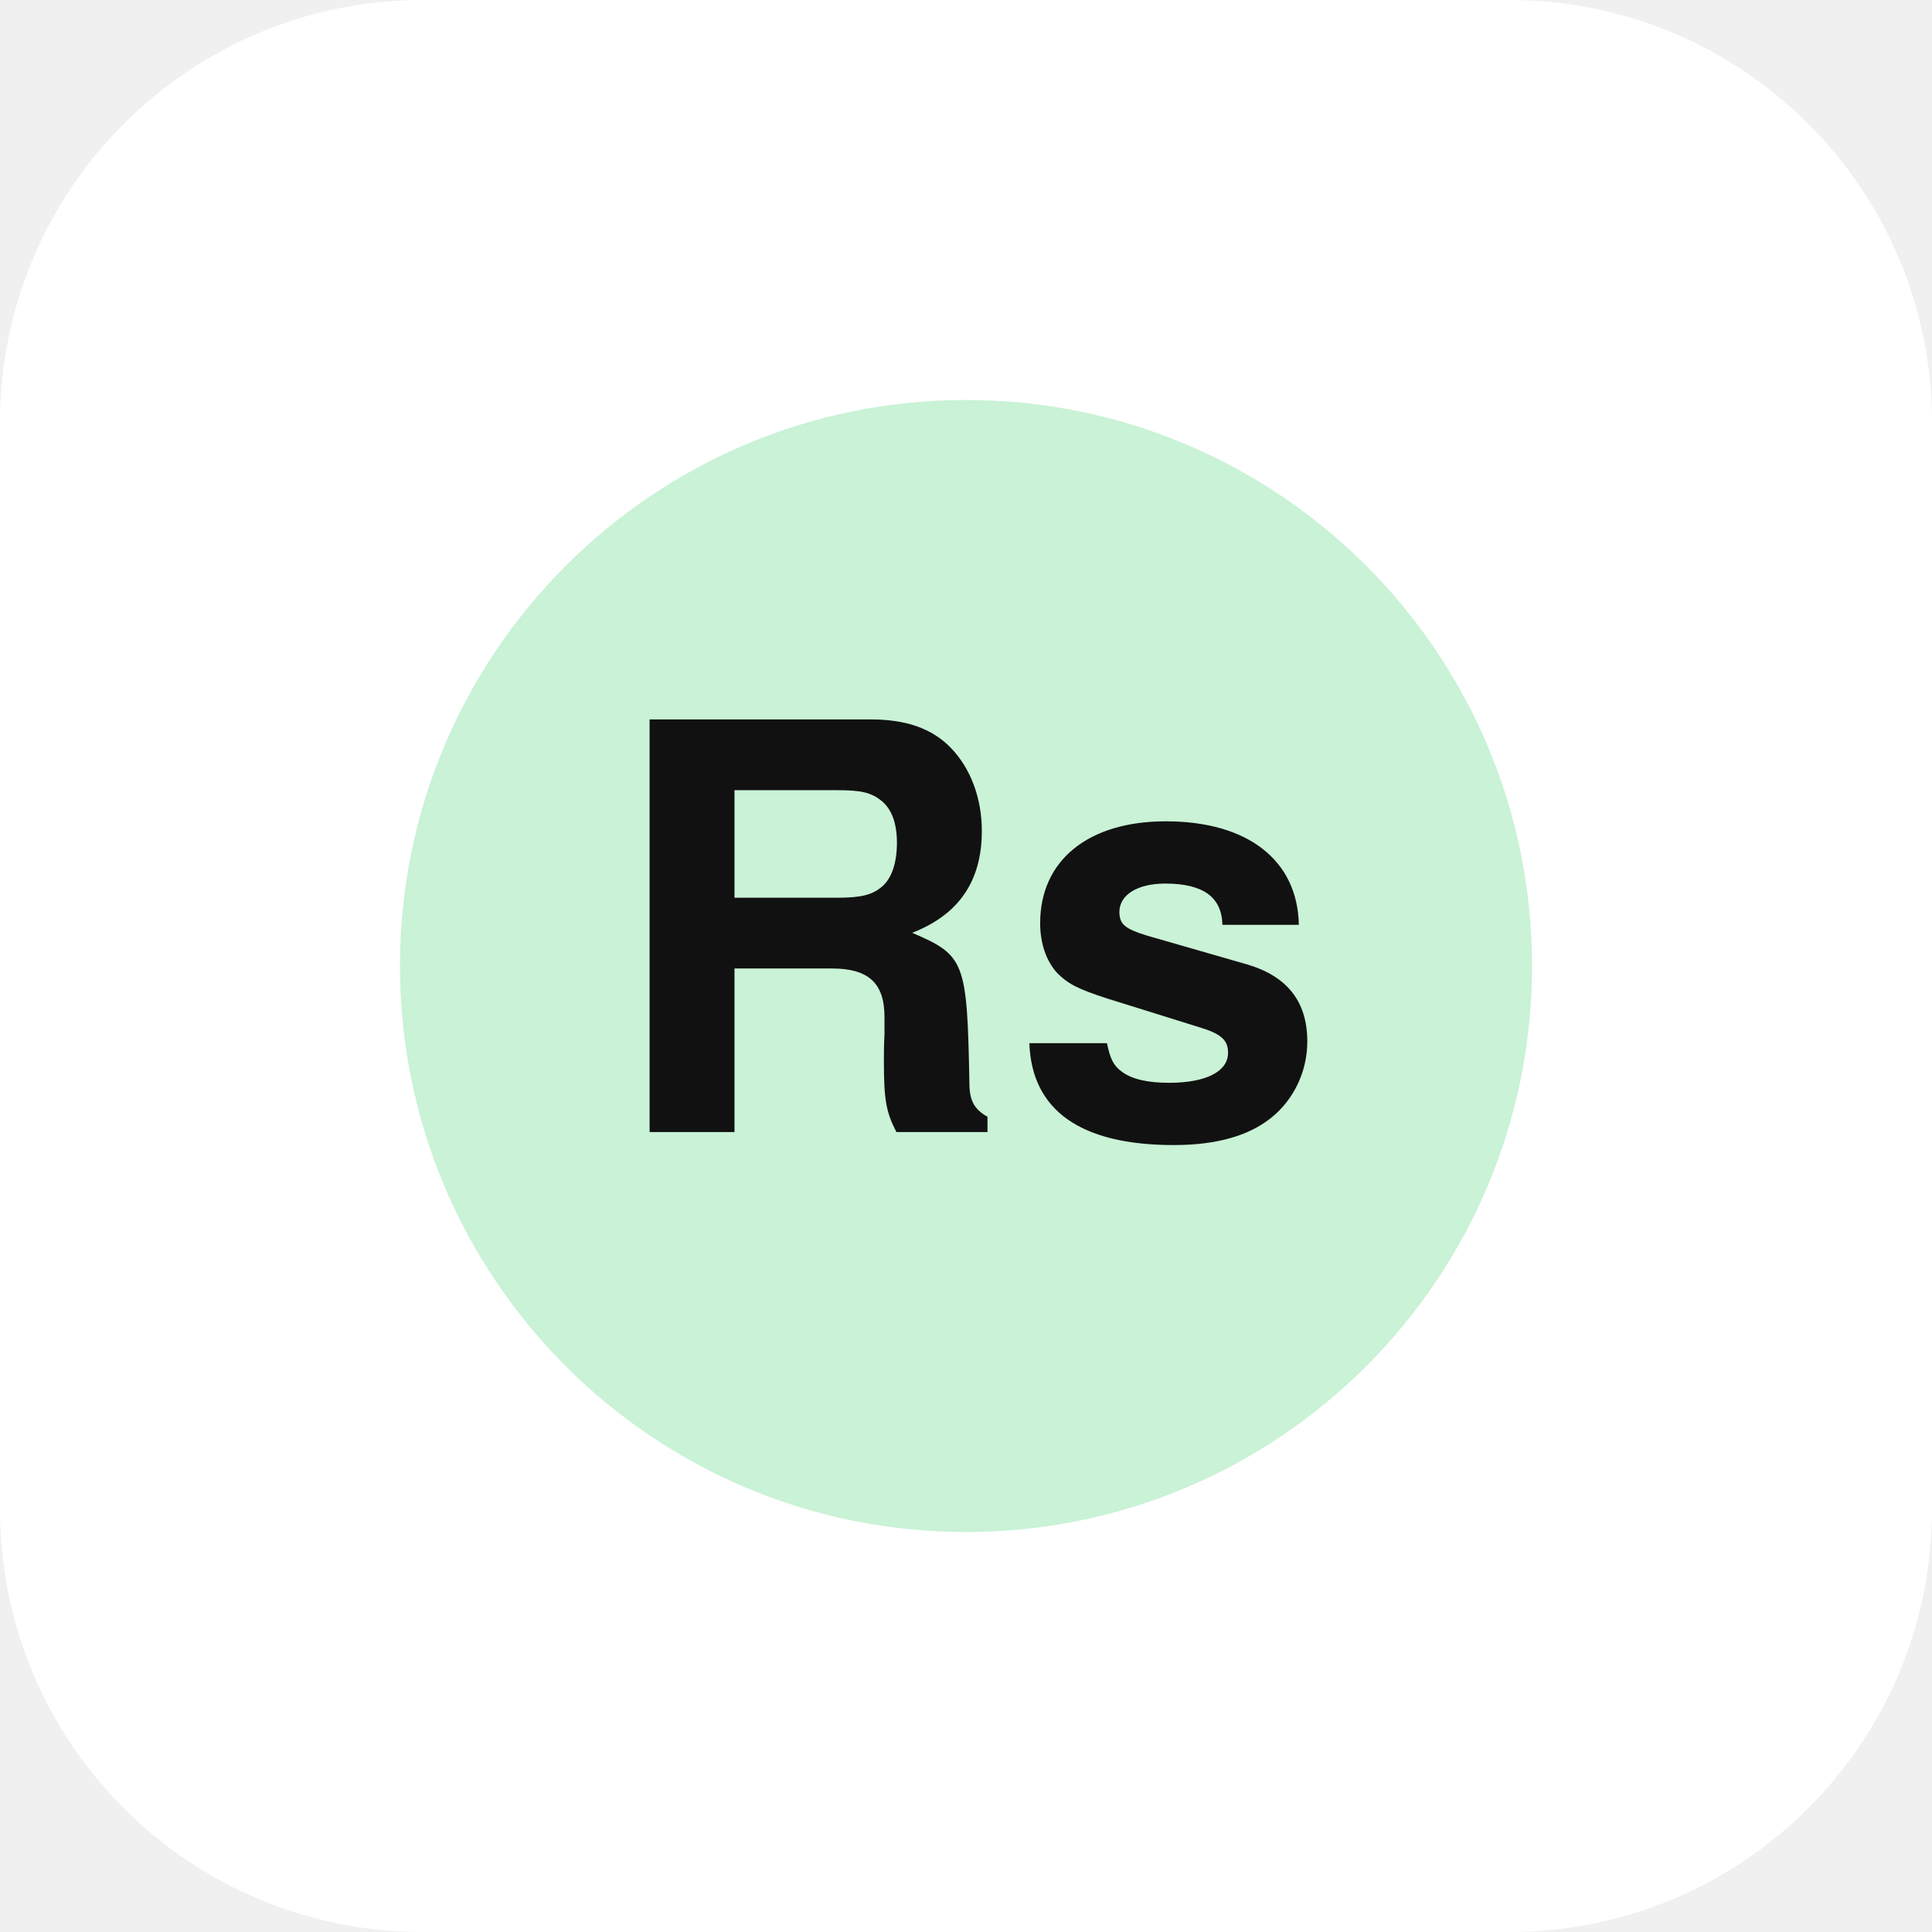
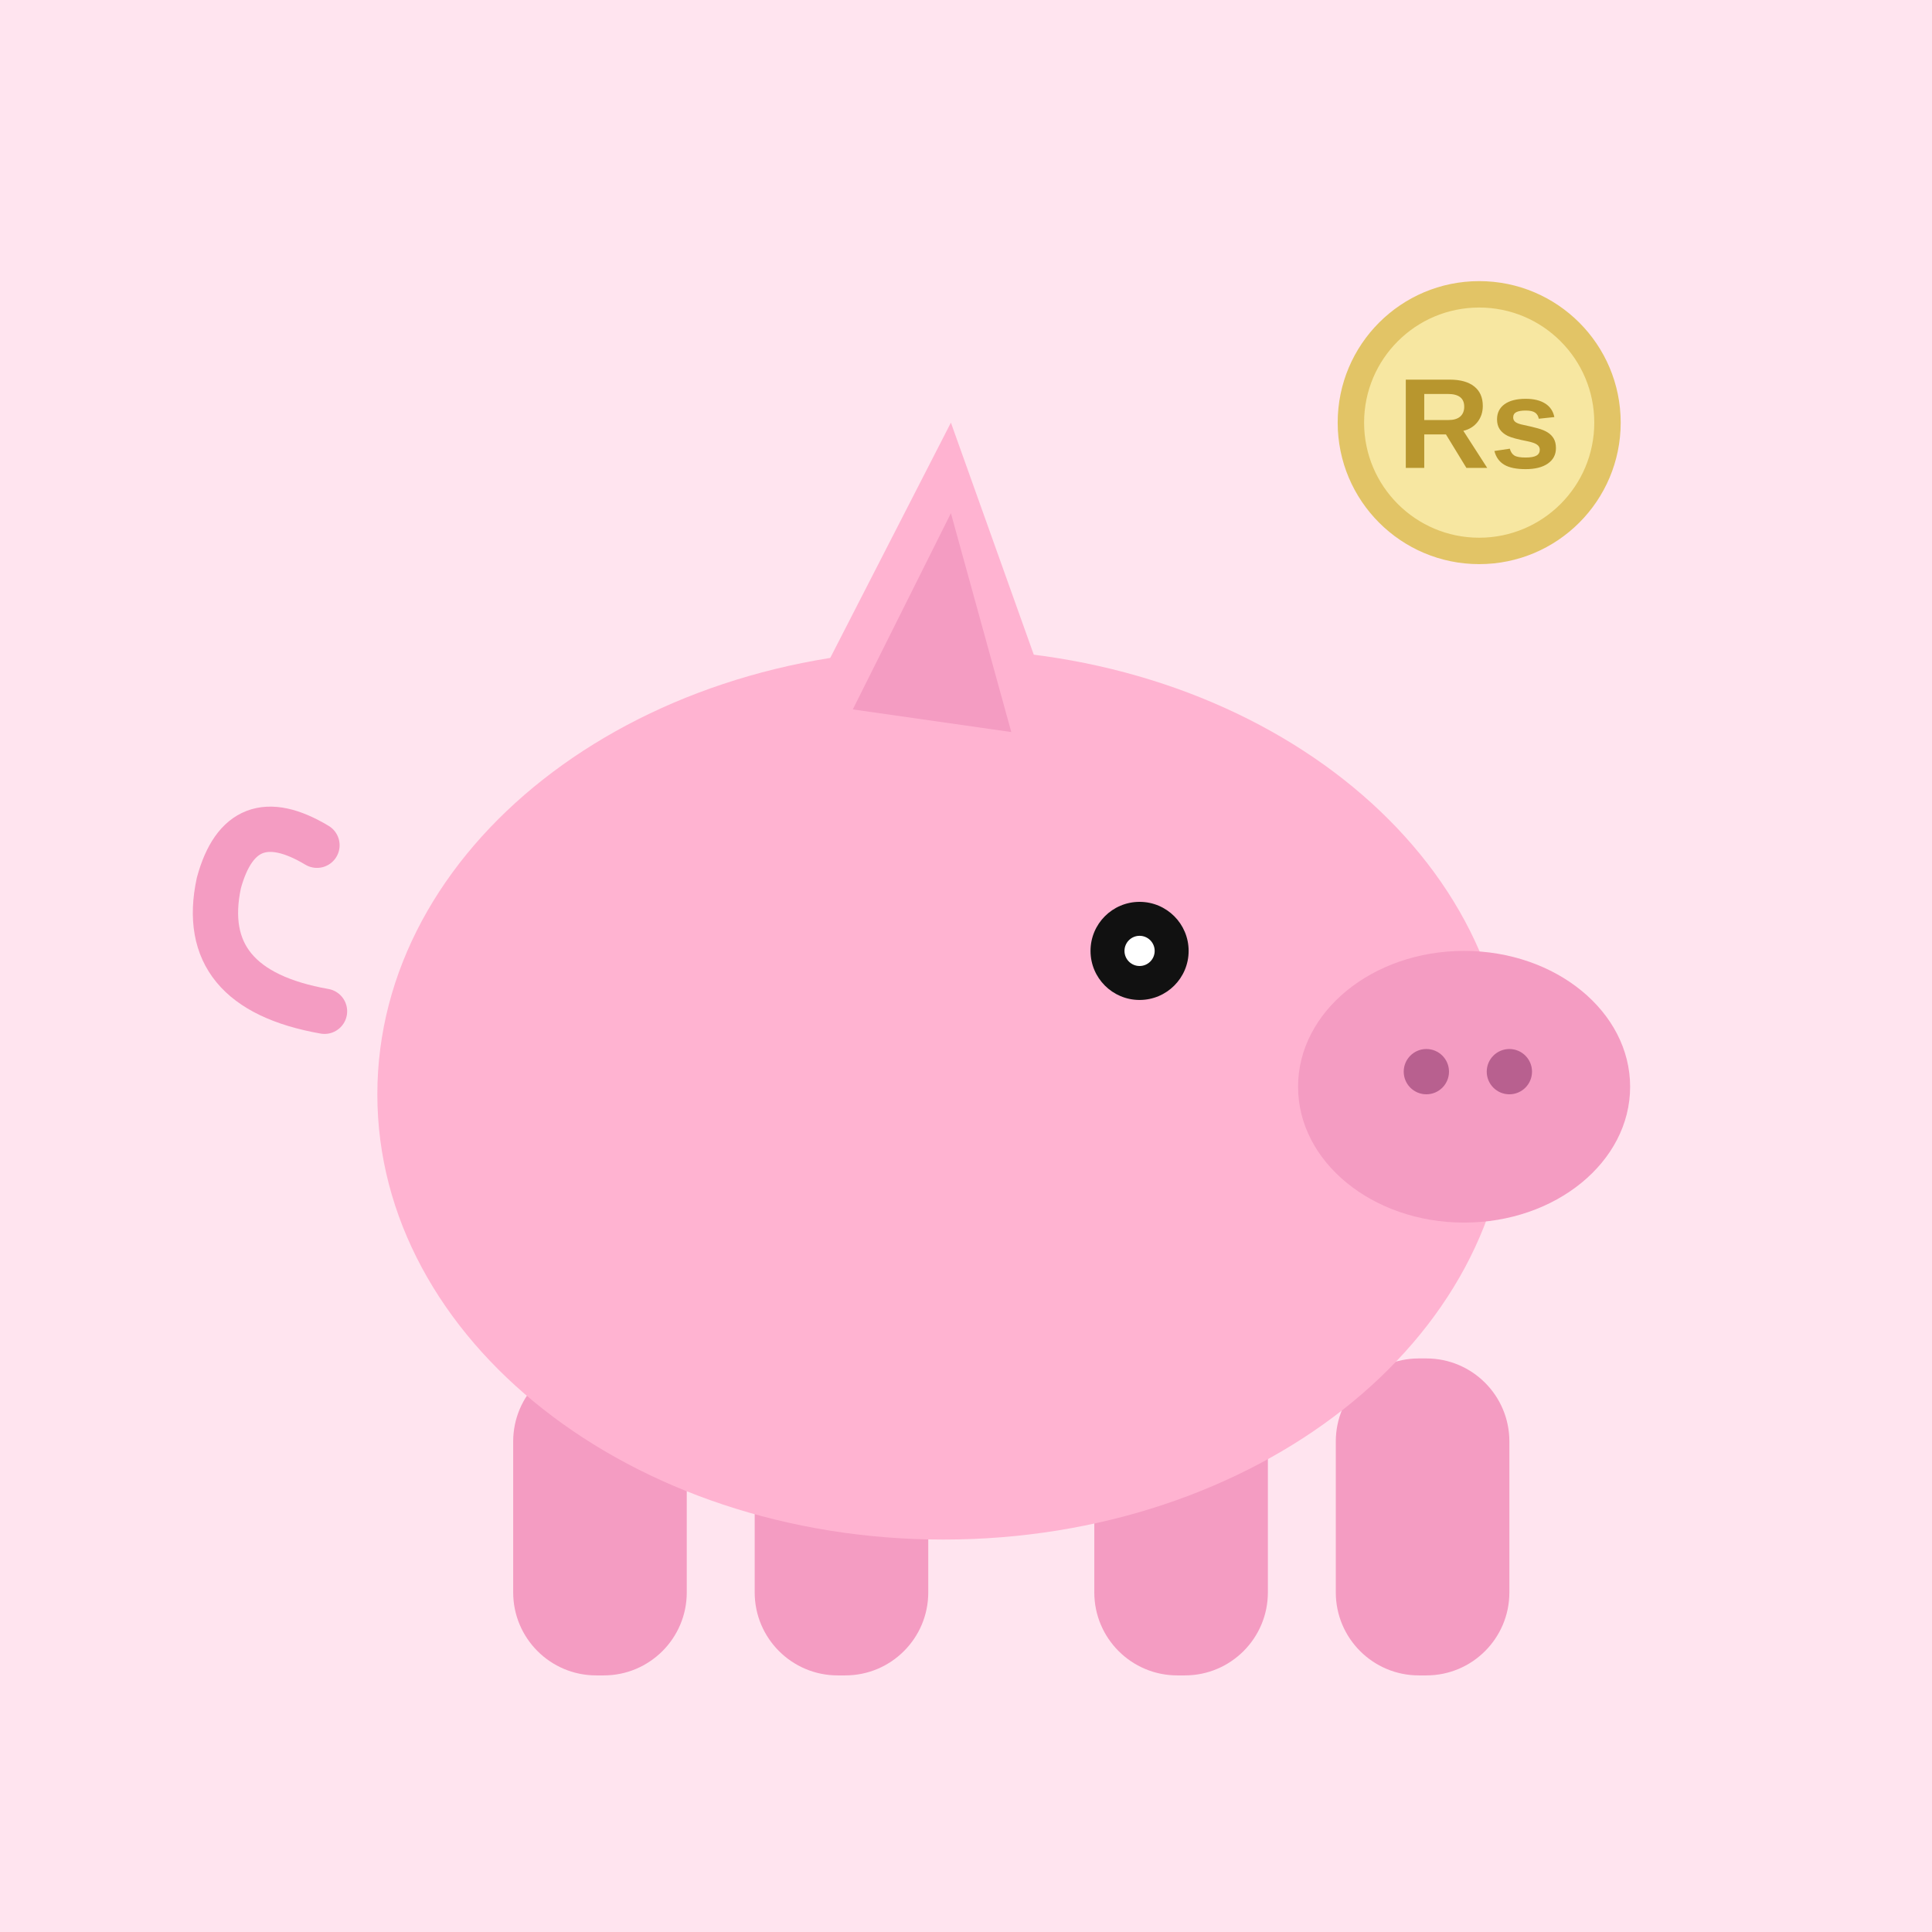
<svg xmlns="http://www.w3.org/2000/svg" viewBox="0 0 512 512">
-   <rect width="512" height="512" rx="112" fill="#ffffff" />
-   <circle cx="256" cy="256" r="150" fill="#c9f2d6" />
-   <text x="256" y="300" font-family="-apple-system,Helvetica,Arial,sans-serif" font-size="150" font-weight="600" text-anchor="middle" fill="#111111">Rs</text>
+   <rect width="512" height="512" fill="#ffe4ef" />
+   <path d="M86 268 q-34 -6 -28 -34 q6 -22 26 -10" fill="none" stroke="#f49cc2" stroke-width="12" stroke-linecap="round" />
+   <rect x="136" y="360" width="46" height="84" rx="22" fill="#f49cc2" />
+   <rect x="200" y="360" width="46" height="84" rx="22" fill="#f49cc2" />
+   <rect x="290" y="360" width="46" height="84" rx="22" fill="#f49cc2" />
+   <rect x="354" y="360" width="46" height="84" rx="22" fill="#f49cc2" />
+   <ellipse cx="250" cy="290" rx="150" ry="118" fill="#ffb3d1" />
+   <path d="M212 190 L252 112 L282 196 Z" fill="#ffb3d1" />
+   <path d="M226 188 L252 136 L268 194 Z" fill="#f49cc2" />
+   <ellipse cx="388" cy="288" rx="44" ry="36" fill="#f49cc2" />
+   <circle cx="378" cy="284" r="6" fill="#b8608f" />
+   <circle cx="400" cy="284" r="6" fill="#b8608f" />
+   <circle cx="302" cy="252" r="13" fill="#111111" />
+   <circle cx="302" cy="252" r="4" fill="#ffffff" />
+   <circle cx="392" cy="112" r="34" fill="#f7e7a1" stroke="#e2c466" stroke-width="7" />
+   <text x="392" y="124" font-family="Arial,Helvetica,sans-serif" font-size="34" font-weight="700" text-anchor="middle" fill="#b8962e">Rs</text>
</svg>
